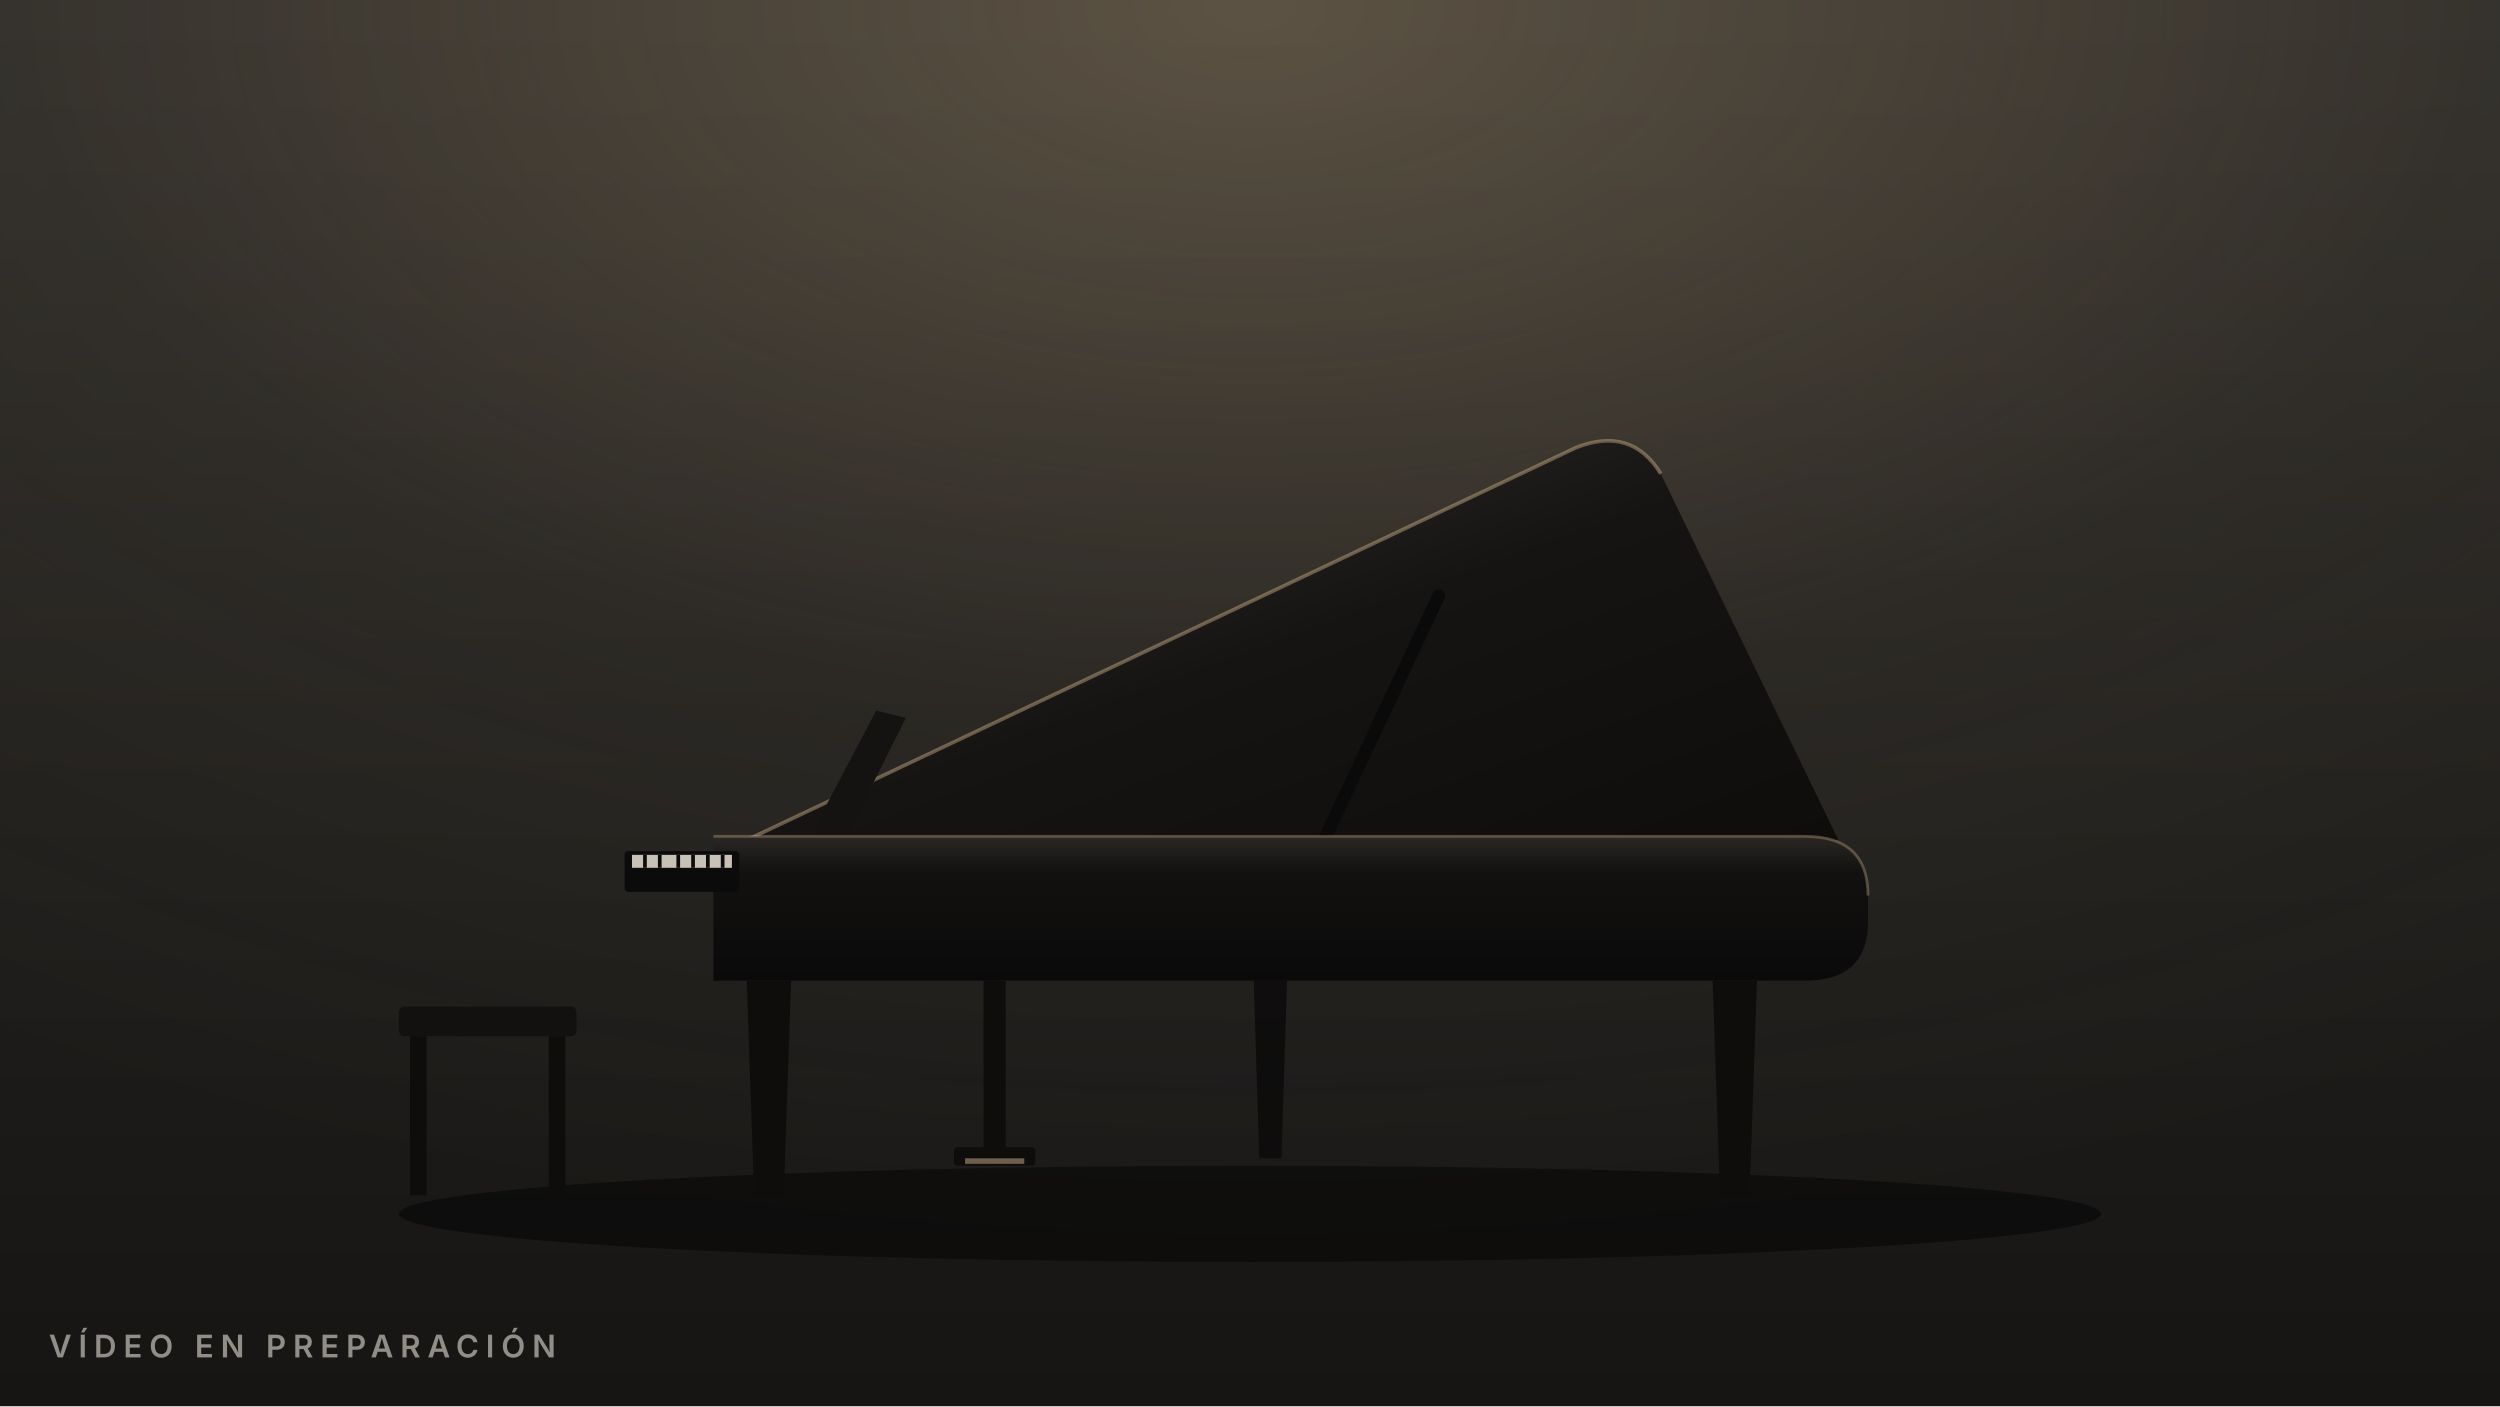
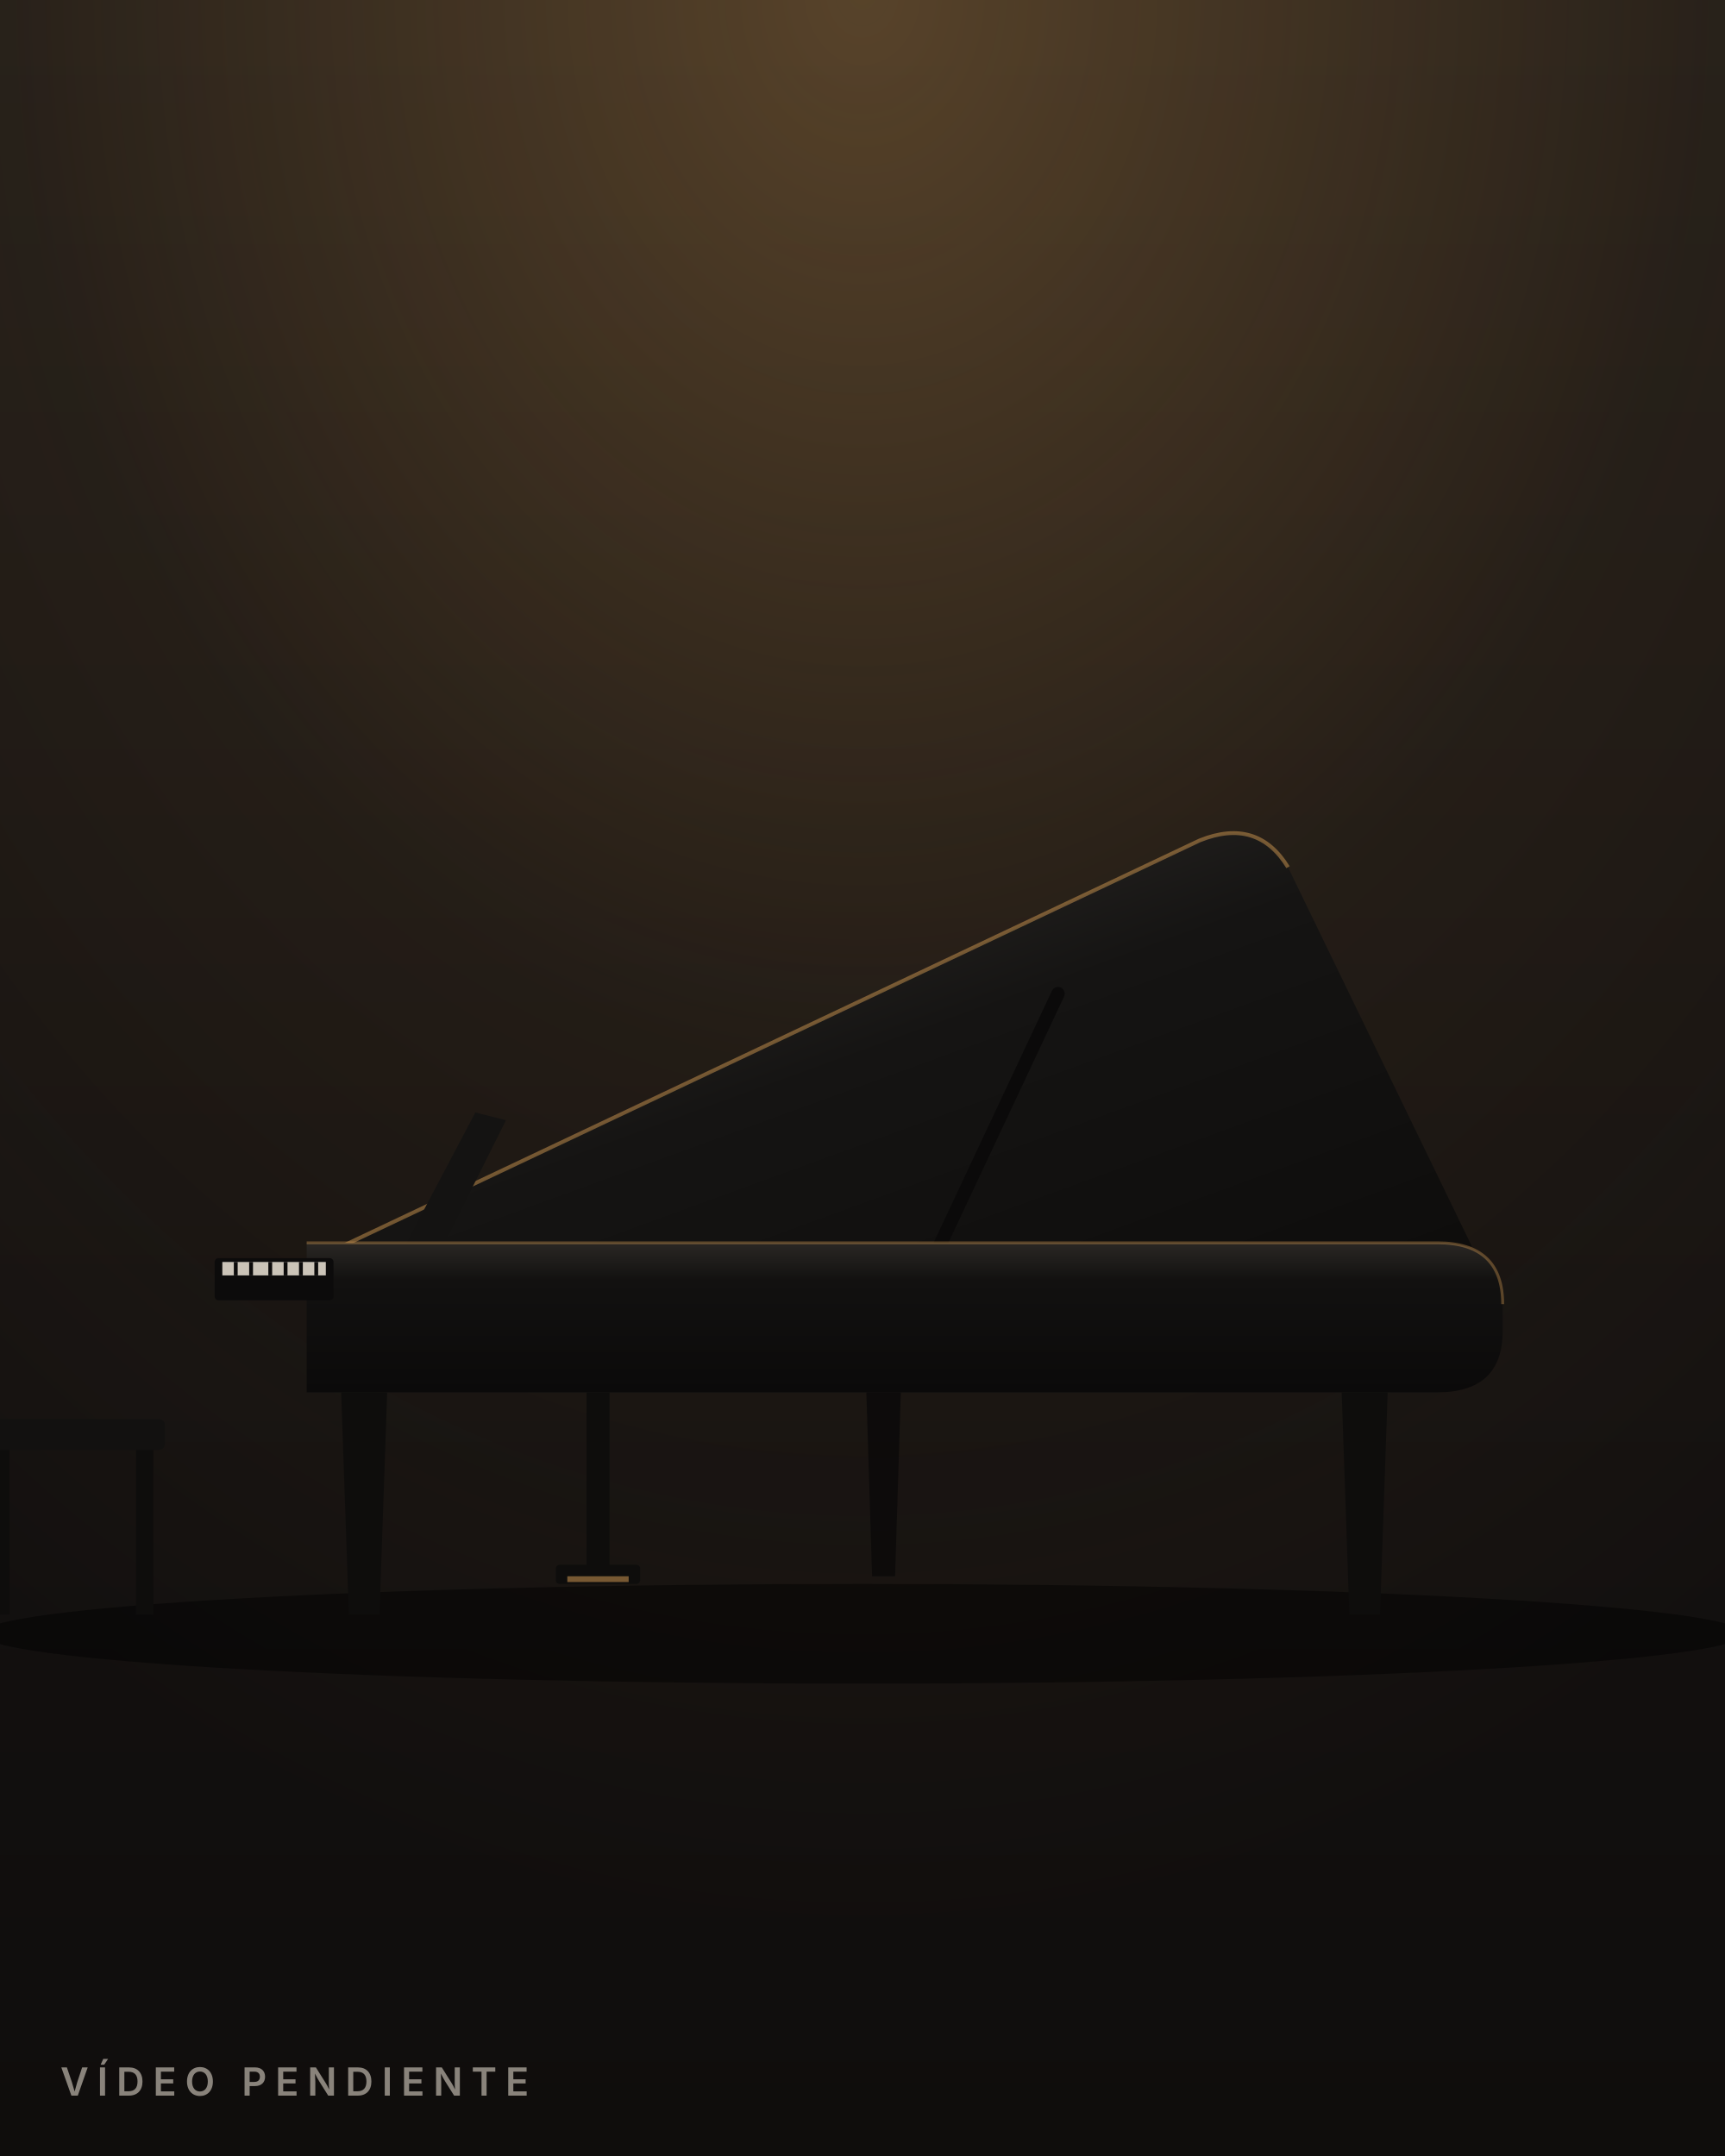
- <svg xmlns="http://www.w3.org/2000/svg" width="1280" height="720" viewBox="0 0 1280 720">
+ <svg xmlns="http://www.w3.org/2000/svg" width="800" height="1000" viewBox="0 0 800 1000">
  <defs>
    <linearGradient id="bg" x1="0" y1="0" x2="0" y2="1">
-       <stop offset="0" stop-color="#2c2a27" />
-       <stop offset=".62" stop-color="#1f1e1c" />
-       <stop offset="1" stop-color="#161514" />
+       <stop offset="0" stop-color="#1d1916" />
+       <stop offset=".62" stop-color="#141110" />
+       <stop offset="1" stop-color="#0f0d0c" />
    </linearGradient>
    <radialGradient id="spot" cx="0.5" cy="0" r=".9" gradientTransform="translate(0 0) scale(1 1)">
-       <stop offset="0" stop-color="#cdb187" stop-opacity=".30" />
-       <stop offset=".55" stop-color="#cdb187" stop-opacity=".06" />
-       <stop offset="1" stop-color="#cdb187" stop-opacity="0" />
+       <stop offset="0" stop-color="#e0a458" stop-opacity=".30" />
+       <stop offset=".55" stop-color="#e0a458" stop-opacity=".06" />
+       <stop offset="1" stop-color="#e0a458" stop-opacity="0" />
    </radialGradient>
    <linearGradient id="lid" x1="0" y1="0" x2="1" y2="1">
      <stop offset="0" stop-color="#3a3632" />
      <stop offset=".5" stop-color="#151413" />
      <stop offset="1" stop-color="#0e0d0c" />
    </linearGradient>
    <linearGradient id="body" x1="0" y1="0" x2="0" y2="1">
      <stop offset="0" stop-color="#2a2724" />
      <stop offset=".25" stop-color="#121110" />
      <stop offset="1" stop-color="#0b0a0a" />
    </linearGradient>
  </defs>
-   <rect width="1280" height="720" fill="url(#bg)" />
-   <rect width="1280" height="720" fill="url(#spot)" />
-   <ellipse cx="640" cy="621.474" rx="435.789" ry="24.632" fill="#000" opacity=".45" />
-   <g transform="translate(270.5263 119.3684) scale(0.9473684)">
+   <rect width="800" height="1000" fill="url(#bg)" />
+   <rect width="800" height="1000" fill="url(#spot)" />
+   <ellipse cx="400" cy="757.778" rx="408.889" ry="23.111" fill="#000" opacity=".45" />
+   <g transform="translate(53.33333 286.6667) scale(0.8888889)">
    <path d="M118 328 L566 116 Q596 104 612 130 L708 328 Z" fill="url(#lid)" />
-     <path d="M118 328 L566 116 Q596 104 612 130" fill="none" stroke="#cdb187" stroke-opacity=".45" stroke-width="2" />
+     <path d="M118 328 L566 116 Q596 104 612 130" fill="none" stroke="#e0a458" stroke-opacity=".45" stroke-width="2" />
    <path d="M430 328 L492 196" stroke="#0b0a0a" stroke-width="7" stroke-linecap="round" />
    <path d="M150 330 L188 258 L204 262 L170 330 Z" fill="#141312" />
    <path d="M100 326 H690 Q724 326 724 358 V372 Q724 404 690 404 H100 Z" fill="url(#body)" />
-     <path d="M100 326 H690 Q724 326 724 358" fill="none" stroke="#cdb187" stroke-opacity=".35" stroke-width="1.5" />
+     <path d="M100 326 H690 Q724 326 724 358" fill="none" stroke="#e0a458" stroke-opacity=".35" stroke-width="1.5" />
    <rect x="52" y="334" width="62" height="22" rx="2" fill="#0c0b0b" />
-     <rect x="56" y="336" width="54" height="7" fill="#e9e2d4" opacity=".85" />
+     <rect x="56" y="336" width="54" height="7" fill="#ece4d6" opacity=".85" />
    <g fill="#0c0b0b">
      <rect x="62" y="336" width="2" height="7" />
      <rect x="70" y="336" width="2" height="7" />
      <rect x="80" y="336" width="2" height="7" />
      <rect x="88" y="336" width="2" height="7" />
      <rect x="96" y="336" width="2" height="7" />
      <rect x="104" y="336" width="2" height="7" />
    </g>
    <path d="M118 404 H142 L138 520 H122 Z" fill="#0e0d0c" />
    <path d="M640 404 H664 L660 520 H644 Z" fill="#0e0d0c" />
    <path d="M392 404 H410 L407 500 H395 Z" fill="#0a0909" opacity=".8" />
    <rect x="246" y="404" width="12" height="94" fill="#0e0d0c" />
    <rect x="230" y="494" width="44" height="10" rx="2" fill="#0e0d0c" />
-     <rect x="236" y="500" width="32" height="3" fill="#cdb187" opacity=".5" />
+     <rect x="236" y="500" width="32" height="3" fill="#e0a458" opacity=".5" />
    <rect x="-70" y="418" width="96" height="16" rx="3" fill="#121110" />
    <rect x="-64" y="434" width="9" height="86" fill="#0e0d0c" />
    <rect x="11" y="434" width="9" height="86" fill="#0e0d0c" />
  </g>
-   <text x="25" y="695" fill="#f5f0e7" fill-opacity=".55" font-family="Inter, system-ui, sans-serif" font-size="16" font-weight="600" letter-spacing="3.52">VÍDEO EN PREPARACIÓN</text>
+   <text x="28" y="972" fill="#ece4d6" fill-opacity=".55" font-family="Inter, system-ui, sans-serif" font-size="18" font-weight="600" letter-spacing="3.96">VÍDEO PENDIENTE</text>
</svg>
